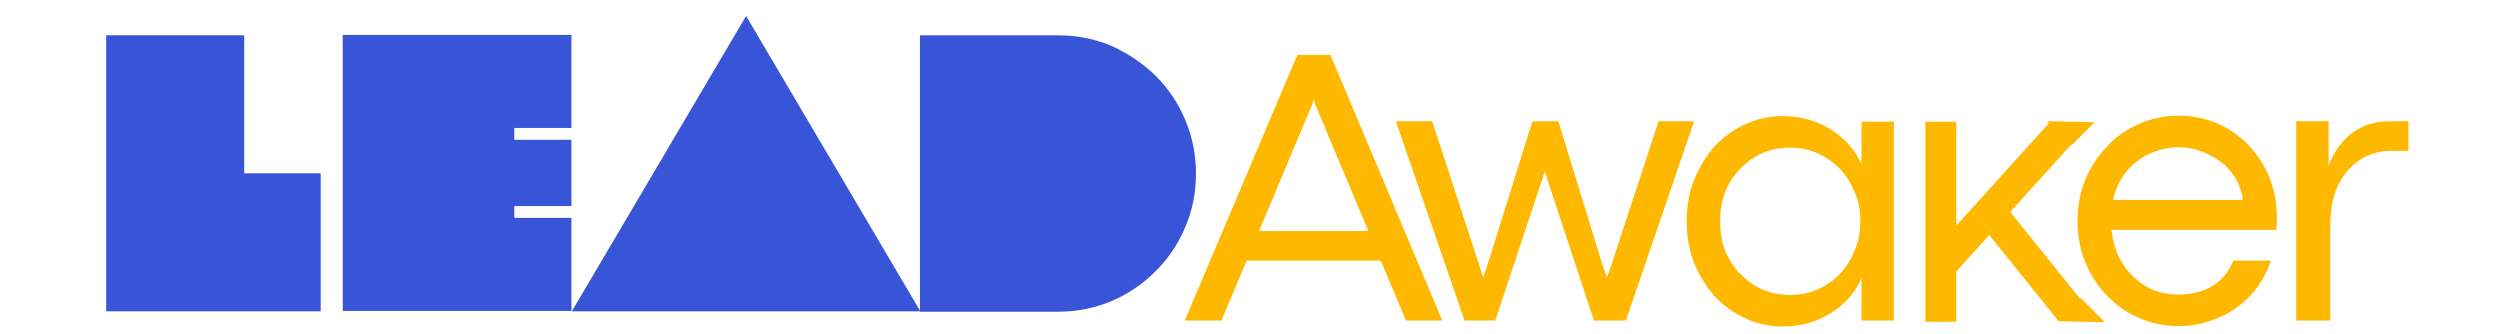
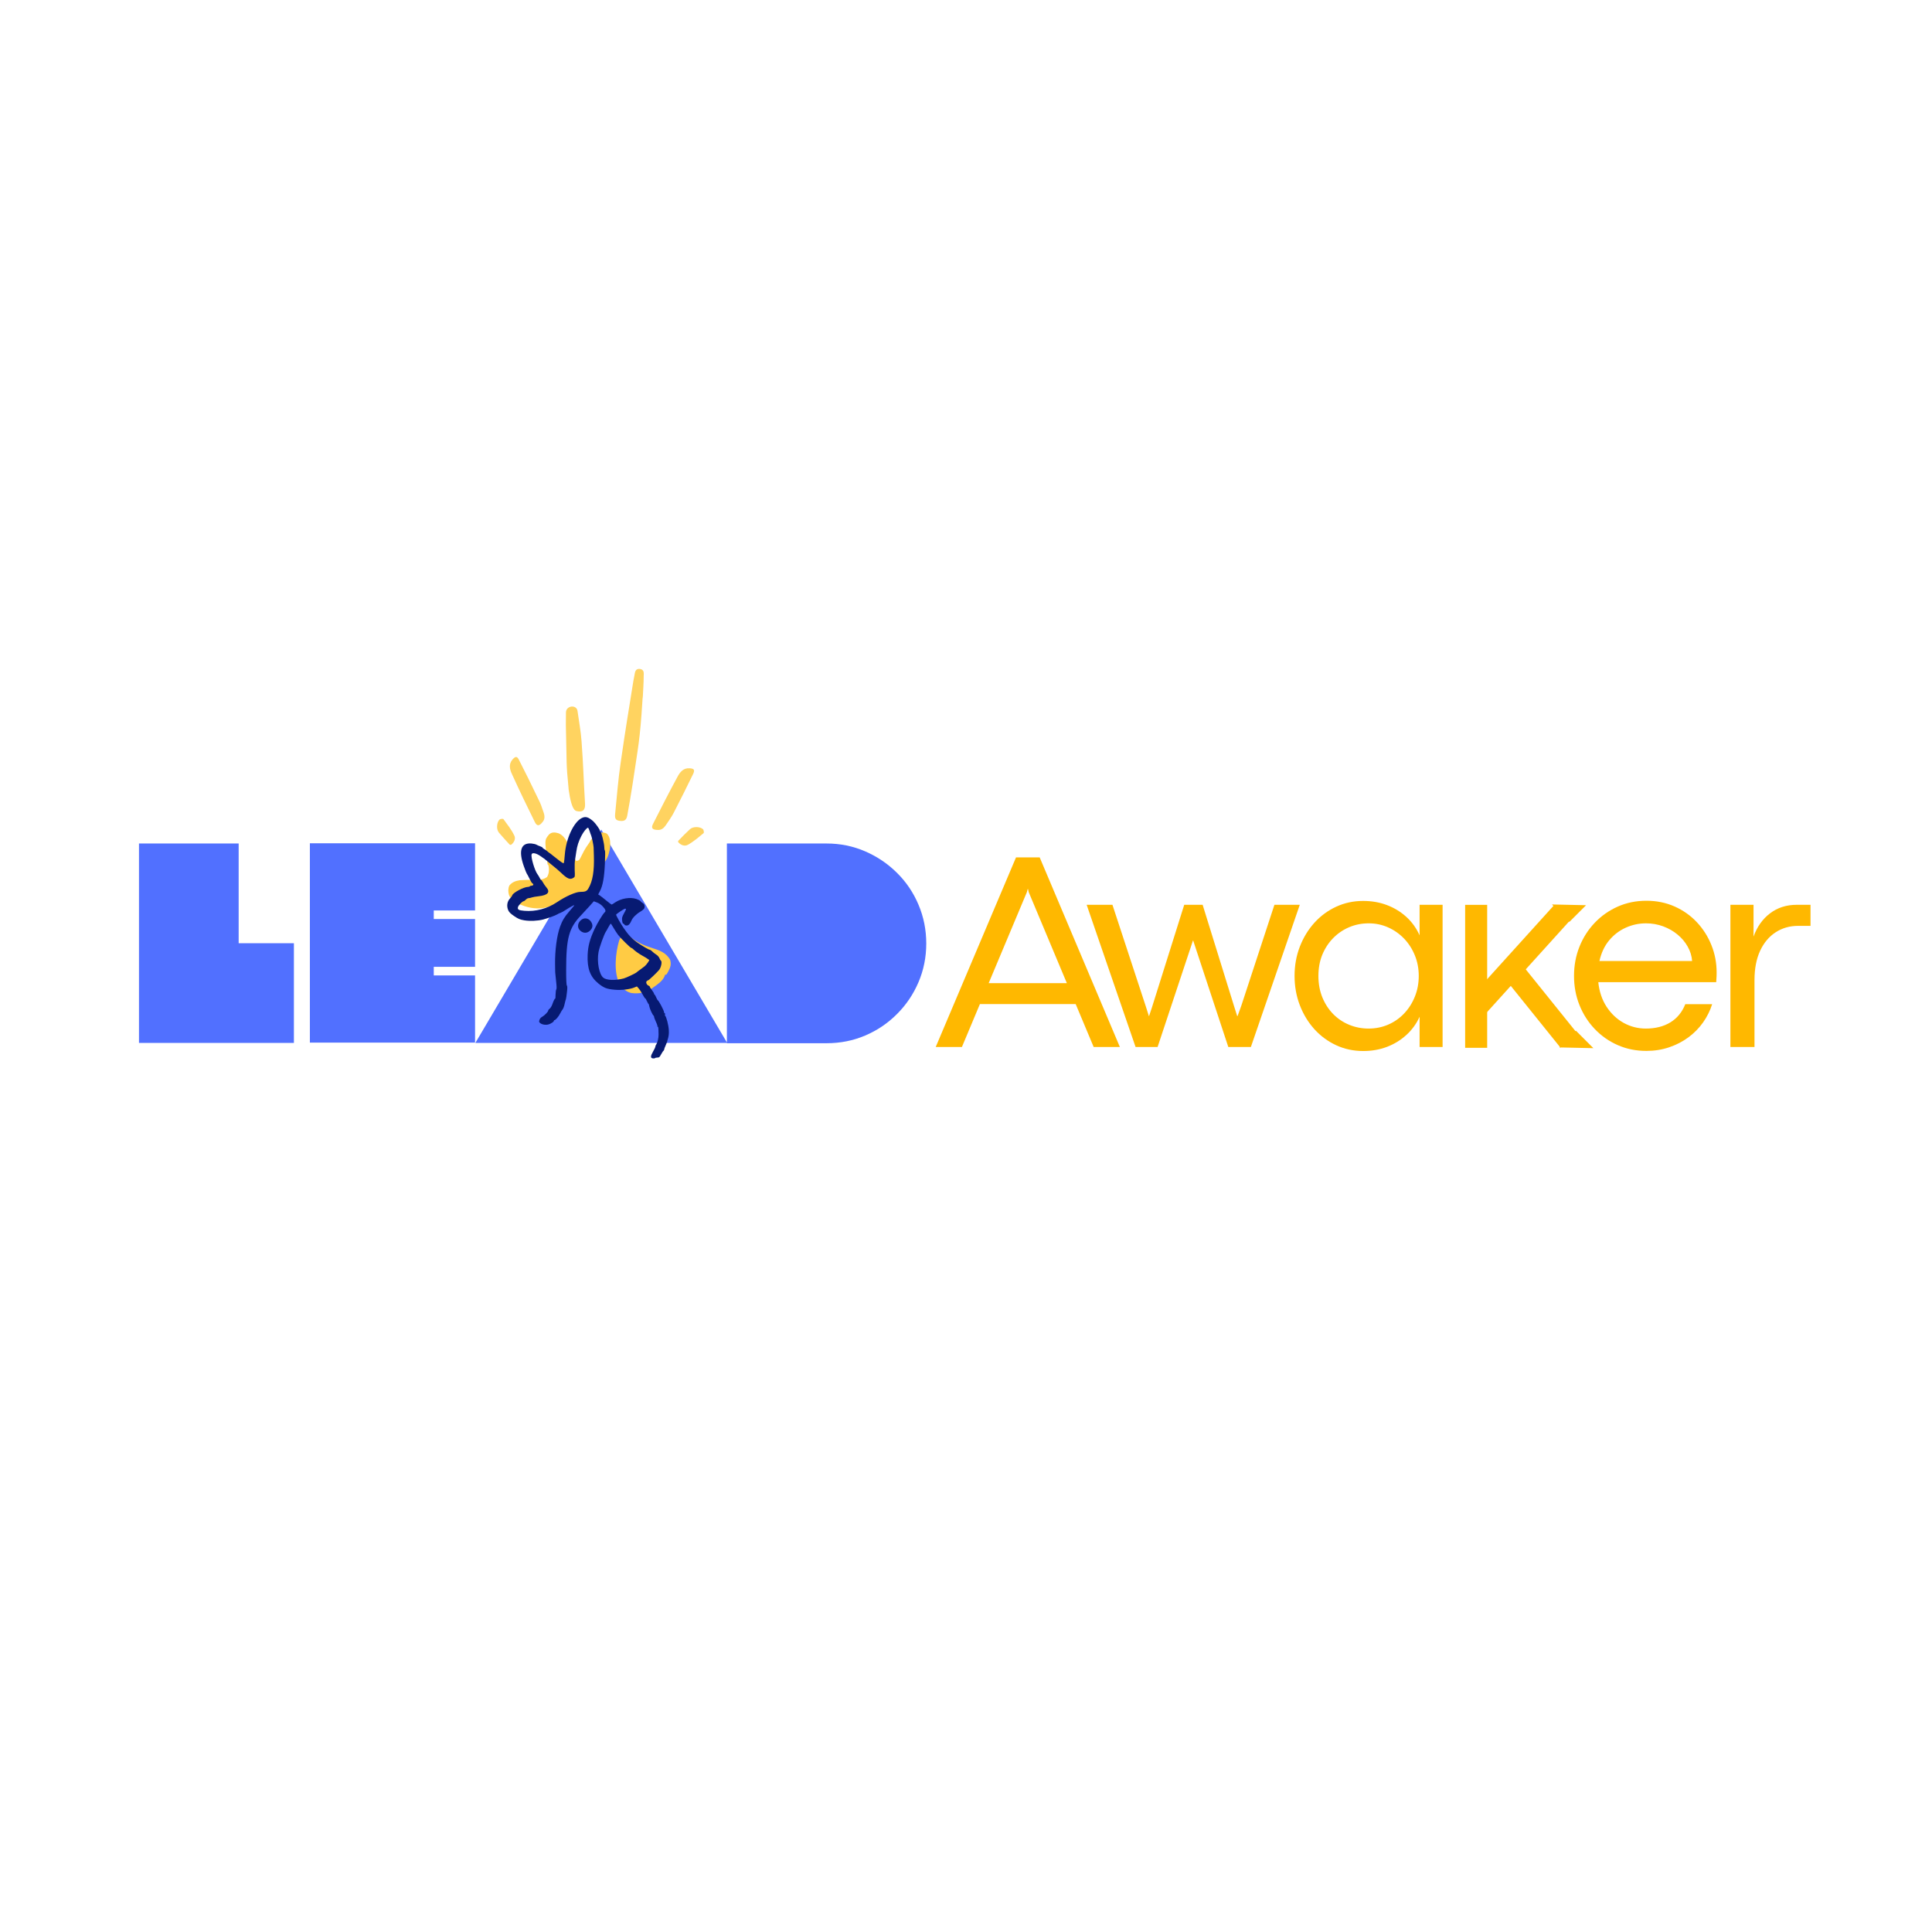
- <svg xmlns="http://www.w3.org/2000/svg" xmlns:xlink="http://www.w3.org/1999/xlink" version="1.1" width="262.5" height="35" viewBox="0 175 375 25">
-   <defs>
-     <clipPath id="clip_64">
-       <path transform="matrix(.24,0,0,.24,0,0)" d="M0 0H1562.5V1562.5H0Z" clip-rule="evenodd" />
+ <svg xmlns="http://www.w3.org/2000/svg" version="1.1" id="svg1" width="500" height="500" viewBox="0 0 500 500">
+   <defs id="defs1">
+     <clipPath clipPathUnits="userSpaceOnUse" id="clipPath4">
+       <path d="M 0,0 H 651 V 234 H 0 Z" transform="matrix(0.5627026,0,0,0.5627026,-0.2661995,-98.16499)" id="path4" />
    </clipPath>
-     <clipPath id="clip_65">
-       <path transform="matrix(.24,0,0,.24,0,0)" d="M0 0H1562.5V1562.5H0Z" clip-rule="evenodd" />
+     <clipPath clipPathUnits="userSpaceOnUse" id="clipPath6">
+       <path d="M 0,0 H 1562.5 V 1562.5 H 0 Z" transform="scale(0.32)" clip-rule="evenodd" id="path6" />
    </clipPath>
-     <clipPath id="clip_66">
-       <path transform="matrix(.24,0,0,.24,0,0)" d="M0 0H1562.5V1562.5H0Z" clip-rule="evenodd" />
+     <clipPath clipPathUnits="userSpaceOnUse" id="clipPath7">
+       <path d="m 404.712,537.711 168.695,4.306 -3.748,146.827 -168.695,-4.306 z" transform="matrix(0.7502133,-0.01914776,0.01914776,0.7502133,-314.4162,-395.9653)" id="path7" />
    </clipPath>
-     <clipPath id="clip_67">
-       <path transform="matrix(.24,0,0,.24,13.92,164.4)" d="M0 0H697V250H0Z" clip-rule="evenodd" />
+     <clipPath clipPathUnits="userSpaceOnUse" id="clipPath8">
+       <path d="m 404.712,537.711 168.695,4.306 -3.748,146.827 -168.695,-4.306 z" transform="matrix(0.7502133,-0.01914776,0.01914776,0.7502133,-314.4162,-395.9653)" id="path8" />
    </clipPath>
-     <path id="font_68_12" d="M.38 .35H.574V0H.03V.7H.38V.35Z" />
-     <path id="font_68_6" d="M.029 .701H.609V.465H.464V.435H.609V.267H.464V.237H.609V.001H.029V.701Z" />
-     <path id="font_68_2" d="M-.028 0 .414 .749 .856 0H-.028Z" />
-     <path id="font_68_5" d="M.38-.001H.03V.7H.38C.428 .7 .473 .691 .516 .673 .558 .654 .595 .629 .628 .597 .66 .565 .685 .528 .703 .485 .721 .442 .73 .397 .73 .349 .73 .301 .721 .256 .703 .214 .685 .171 .66 .134 .628 .102 .595 .069 .558 .044 .516 .026 .473 .008 .428-.001 .38-.001Z" />
-     <clipPath id="clip_69">
-       <path transform="matrix(.24,0,0,.24,177.12,169.44)" d="M0 0H772V215H0Z" clip-rule="evenodd" />
+     <clipPath clipPathUnits="userSpaceOnUse" id="clipPath9">
+       <path d="m 404.712,537.711 168.695,4.306 -3.748,146.827 -168.695,-4.306 z" transform="matrix(0.7502133,-0.01914776,0.01914776,0.7502133,-314.4162,-395.9653)" id="path9" />
    </clipPath>
-     <clipPath id="clip_70">
-       <path transform="matrix(.24,0,0,.24,208.8,169.44)" d="M0 0H595V215H0Z" clip-rule="evenodd" />
+     <clipPath clipPathUnits="userSpaceOnUse" id="clipPath10">
+       <path d="m 404.712,537.711 168.695,4.306 -3.748,146.827 -168.695,-4.306 z" transform="matrix(0.7502133,-0.01914776,0.01914776,0.7502133,-314.4162,-395.9653)" id="path10" />
    </clipPath>
-     <path id="font_71_57" d="M.255 0H.178L.006 .499H.097L.215 .138 .224 .109H.225L.235 .138 .348 .499H.413L.522 .144 .534 .109H.535L.548 .146 .664 .499H.753L.582 0H.502L.379 .373H.379L.255 0Z" />
-     <path id="font_71_33" d="M.279-.015C.245-.015 .213-.008 .184 .006 .155 .019 .129 .038 .107 .062 .086 .086 .069 .114 .056 .146 .044 .178 .038 .212 .038 .249 .038 .285 .044 .319 .056 .351 .069 .383 .086 .411 .107 .435 .129 .459 .155 .478 .184 .491 .213 .505 .244 .512 .278 .512 .308 .512 .336 .507 .362 .497 .388 .487 .41 .473 .43 .455 .45 .437 .465 .416 .476 .391V.498H.557V-0H.476V.106C.465 .081 .45 .06 .43 .042 .41 .024 .388 .01 .362 0 .336-.01 .308-.015 .279-.015M.297 .064C.322 .064 .345 .069 .366 .078 .387 .087 .406 .1 .422 .117 .438 .134 .45 .153 .459 .176 .469 .198 .473 .223 .473 .249 .473 .275 .469 .299 .459 .321 .45 .343 .438 .363 .422 .38 .406 .396 .387 .409 .366 .419 .345 .428 .322 .433 .298 .433 .273 .433 .251 .429 .229 .42 .208 .411 .19 .398 .173 .381 .157 .365 .144 .345 .135 .323 .126 .3 .122 .276 .122 .249 .122 .221 .126 .196 .135 .173 .145 .151 .157 .131 .174 .115 .19 .099 .208 .086 .23 .077 .251 .068 .274 .064 .297 .064Z" />
-     <path id="font_71_1" d="M0 0Z" />
-     <clipPath id="clip_72">
-       <path transform="matrix(.24,0,0,.24,309.12,169.44)" d="M0 0H222V215H0Z" clip-rule="evenodd" />
+     <clipPath clipPathUnits="userSpaceOnUse" id="clipPath11">
+       <path d="m 404.712,537.711 168.695,4.306 -3.748,146.827 -168.695,-4.306 z" transform="matrix(0.7502133,-0.01914776,0.01914776,0.7502133,-314.4162,-395.9653)" id="path11" />
    </clipPath>
-     <path id="font_71_37" d="M.537 .262C.537 .257 .537 .253 .537 .248 .537 .243 .537 .237 .536 .227H.123C.127 .194 .136 .165 .152 .141 .168 .116 .188 .098 .212 .084 .236 .071 .262 .065 .29 .065 .323 .065 .352 .072 .375 .086 .399 .101 .417 .122 .428 .15H.522C.515 .127 .504 .106 .49 .086 .476 .066 .459 .049 .439 .034 .419 .019 .396 .008 .371-.001 .346-.009 .32-.014 .292-.014 .255-.014 .222-.007 .191 .007 .16 .02 .134 .039 .111 .063 .088 .087 .07 .115 .057 .147 .044 .179 .038 .213 .038 .249 .038 .286 .044 .32 .057 .352 .07 .383 .088 .411 .111 .435 .133 .46 .16 .478 .191 .492 .222 .506 .255 .513 .291 .513 .327 .513 .36 .506 .39 .493 .42 .479 .446 .461 .468 .437 .49 .414 .507 .387 .519 .357 .531 .327 .537 .295 .537 .262M.127 .302H.452C.45 .319 .445 .336 .436 .352 .427 .368 .416 .382 .401 .394 .386 .406 .369 .416 .35 .423 .331 .43 .311 .434 .29 .434 .265 .434 .242 .428 .219 .418 .197 .408 .177 .393 .161 .374 .145 .354 .133 .33 .127 .302Z" />
-     <path id="font_71_52" d="M.165 0H.08V.499H.161V.387C.174 .422 .193 .449 .219 .469 .245 .489 .276 .499 .312 .499H.361V.425H.317C.288 .425 .262 .417 .239 .402 .216 .387 .198 .366 .184 .337 .171 .309 .165 .275 .165 .235V0Z" />
-     <clipPath id="clip_73">
-       <path transform="matrix(.24,0,0,.24,177.12,169.44)" d="M541.307 46.81 555.911 32.205 571.2 47.494 556.596 62.099 541.307 46.81Z" />
+     <clipPath clipPathUnits="userSpaceOnUse" id="clipPath12">
+       <path d="m 404.712,537.711 168.695,4.306 -3.748,146.827 -168.695,-4.306 z" transform="matrix(0.7502133,-0.01914776,0.01914776,0.7502133,-314.4162,-395.9653)" id="path12" />
    </clipPath>
-     <clipPath id="clip_74">
-       <path transform="matrix(.24,0,0,.24,177.12,169.44)" d="M571.164 47.459 556.56 62.063 541.307 46.81 571.164 47.459Z" />
+     <clipPath clipPathUnits="userSpaceOnUse" id="clipPath13">
+       <path d="m 404.712,537.711 168.695,4.306 -3.748,146.827 -168.695,-4.306 z" transform="scale(0.32)" id="path13" />
    </clipPath>
-     <clipPath id="clip_75">
-       <path transform="matrix(.24,0,0,.24,306.96,180.48)" d="M0 0H31V17H0Z" />
+     <clipPath clipPathUnits="userSpaceOnUse" id="clipPath14">
+       <path d="M 0,0 H 1562.5 V 1562.5 H 0 Z" transform="scale(0.32)" id="path14" />
    </clipPath>
-     <clipPath id="clip_76">
-       <path transform="matrix(.24,0,0,.24,177.12,169.44)" d="M577.521 172.443 562.917 187.047 547.628 171.758 562.232 157.154 577.521 172.443Z" />
+     <clipPath clipPathUnits="userSpaceOnUse" id="clipPath22">
+       <path d="M 0,0 H 1562.5 V 1562.5 H 0 Z" transform="scale(0.32)" id="path22" />
    </clipPath>
-     <clipPath id="clip_77">
-       <path transform="matrix(.24,0,0,.24,177.12,169.44)" d="M547.663 171.794 562.268 157.189 577.521 172.443 547.663 171.794Z" />
+     <clipPath clipPathUnits="userSpaceOnUse" id="clipPath23">
+       <path d="M 0,0 H 550 V 199 H 0 Z" transform="matrix(0.4809379,0,0,0.4809379,-0.1766571,-76.34703)" id="path23" />
    </clipPath>
-     <clipPath id="clip_78">
-       <path transform="matrix(.24,0,0,.24,308.4,207.12)" d="M0 0H31V16H0Z" />
+     <clipPath clipPathUnits="userSpaceOnUse" id="clipPath24">
+       <path d="M 0,0 H 713 V 199 H 0 Z" transform="matrix(0.32,0,0,0.32,241.6,220.16)" id="path24" />
    </clipPath>
-     <clipPath id="clip_79">
-       <path transform="matrix(.24,0,0,.24,177.12,169.44)" d="M0 0H166V215H0Z" />
+     <clipPath clipPathUnits="userSpaceOnUse" id="clipPath25">
+       <path d="M 0,0 H 204 V 199 H 0 Z" transform="matrix(0.4809379,0,0,0.4809379,-0.04520343,-76.34703)" id="path25" />
    </clipPath>
-     <path id="font_71_2" d="M.651 0H.56L.497 .15H.161L.098 0H.006L.288 .665H.371L.651 0M.326 .543 .192 .224H.466L.332 .543 .33 .554H.329L.326 .543Z" />
+     <clipPath clipPathUnits="userSpaceOnUse" id="clipPath26">
+       <path d="M 0,0 H 713 V 199 H 0 Z" transform="matrix(0.32,0,0,0.32,241.6,220.16)" id="path26" />
+     </clipPath>
+     <clipPath clipPathUnits="userSpaceOnUse" id="clipPath27">
+       <path d="M 0,0 H 713 V 199 H 0 Z" transform="matrix(0,-0.5049432,0.5049432,0,-22.11727,226.0885)" id="path27" />
+     </clipPath>
+     <clipPath clipPathUnits="userSpaceOnUse" id="clipPath28">
+       <path d="M 0,0 H 713 V 199 H 0 Z" transform="matrix(-0.3387655,-0.3744404,0.3744404,-0.3387655,153.4699,211.8438)" id="path28" />
+     </clipPath>
+     <clipPath clipPathUnits="userSpaceOnUse" id="clipPath29">
+       <path d="M 0,0 H 713 V 199 H 0 Z" transform="matrix(-0.3165512,0.3933993,-0.3933993,-0.3165512,223.1424,-149.0427)" id="path29" />
+     </clipPath>
+     <clipPath clipPathUnits="userSpaceOnUse" id="clipPath30">
+       <path d="M 0,0 H 28 V 15 H 0 Z" transform="matrix(9.474558,9.474558,-9.474558,9.474558,3.186798,-5.967387)" id="path30" />
+     </clipPath>
+     <clipPath clipPathUnits="userSpaceOnUse" id="clipPath31">
+       <path d="M 527.767,44.084 514.257,57.593 500.147,43.483 Z" transform="matrix(0.32,0,0,0.32,241.6,220.16)" id="path31" />
+     </clipPath>
+     <clipPath clipPathUnits="userSpaceOnUse" id="clipPath32">
+       <path d="M 0,0 H 28 V 15 H 0 Z" transform="matrix(-9.474558,-9.474558,9.474558,-9.474558,122.6691,401.2212)" id="path32" />
+     </clipPath>
+     <clipPath clipPathUnits="userSpaceOnUse" id="clipPath33">
+       <path d="m 506.027,159.1 13.51,-13.51 14.11,14.11 z" transform="matrix(0.32,0,0,0.32,241.6,220.16)" id="path33" />
+     </clipPath>
+     <clipPath clipPathUnits="userSpaceOnUse" id="clipPath34">
+       <path d="M 0,0 H 153 V 199 H 0 Z" transform="matrix(0.4809379,0,0,0.4809379,-0.1461,-76.34703)" id="path34" />
+     </clipPath>
+     <clipPath clipPathUnits="userSpaceOnUse" id="clipPath35">
+       <path d="M 0,0 H 713 V 199 H 0 Z" transform="matrix(0.32,0,0,0.32,241.6,220.16)" id="path35" />
+     </clipPath>
+     <clipPath clipPathUnits="userSpaceOnUse" id="clipPath46">
+       <path d="M 0,0 H 1562.5 V 1562.5 H 0 Z" transform="scale(0.32)" clip-rule="evenodd" id="path46" />
+     </clipPath>
+     <clipPath clipPathUnits="userSpaceOnUse" id="clipPath47">
+       <path d="m 391.334,647.296 171.759,-6.307 6.88,187.374 -171.759,6.307 z" transform="matrix(1.995016,0.07325854,-0.07325854,1.995016,-852.2252,-1377.722)" id="path47" />
+     </clipPath>
+     <clipPath clipPathUnits="userSpaceOnUse" id="clipPath48">
+       <path d="m 391.334,647.296 171.759,-6.307 6.88,187.374 -171.759,6.307 z" transform="scale(0.32)" id="path48" />
+     </clipPath>
+     <clipPath clipPathUnits="userSpaceOnUse" id="clipPath49">
+       <path d="M 0,0 H 1562.5 V 1562.5 H 0 Z" transform="scale(0.32)" id="path49" />
+     </clipPath>
+     <clipPath clipPathUnits="userSpaceOnUse" id="clipPath52">
+       <path d="M 0,0 H 1562.5 V 1562.5 H 0 Z" transform="scale(0.32)" id="path52" />
+     </clipPath>
+     <clipPath clipPathUnits="userSpaceOnUse" id="clipPath54">
+       <path d="M 0,0 H 1562.5 V 1562.5 H 0 Z" transform="matrix(1.995016,0.07325854,-0.07325854,1.995016,-953.0924,-1544.222)" id="path54" />
+     </clipPath>
+     <clipPath clipPathUnits="userSpaceOnUse" id="clipPath56">
+       <path d="m 370.341,641.046 h 218.75 v 240.625 H 370.341 Z" transform="matrix(19.85469,0,0,-19.85469,-7353.008,17471.502)" clip-rule="evenodd" id="path56" />
+     </clipPath>
+     <clipPath clipPathUnits="userSpaceOnUse" id="clipPath58">
+       <path d="m 370.341,641.046 h 218.75 v 240.625 H 370.341 Z" transform="matrix(19.85469,0,0,-19.85469,-7353.008,17471.502)" clip-rule="evenodd" id="path58" />
+     </clipPath>
  </defs>
-   <g>
-     <g clip-path="url(#clip_64)">
-       <path transform="matrix(.75,0,0,.75,0,0)" d="M0 0H500V500H0Z" fill="none" />
+   <g id="g1">
+     <g id="g5" clip-path="url(#clipPath6)">
+       <path d="m 49.262,-45.36 h 25.14 V 0.002 H 3.899 V -90.75 h 45.362 z m 32.408,-45.5 h 75.174 v 30.58 H 138.049 v 3.902 h 18.793 v 21.761 H 138.049 v 3.902 h 18.793 V -0.135 H 81.669 Z M 156.98,0.002 214.267,-97.097 271.581,0.002 Z M 316.813,0.14 H 271.451 V -90.75 h 45.362 c 6.223,0 12.076,1.195 17.557,3.572 5.495,2.384 10.331,5.653 14.507,9.809 4.19,4.142 7.453,8.978 9.781,14.507 2.342,5.536 3.517,11.402 3.517,17.612 0,6.23 -1.175,12.089 -3.517,17.584 -2.329,5.481 -5.591,10.317 -9.781,14.507 -4.176,4.197 -9.012,7.467 -14.507,9.809 -5.481,2.329 -11.334,3.489 -17.557,3.489 z m 0,0" style="fill:#5170ff;fill-opacity:1;fill-rule:nonzero;stroke:none" aria-label="LEAD" transform="matrix(0.568684,0,0,0.568684,33.75138,269.9049)" clip-path="url(#clipPath4)" id="path5" />
    </g>
-     <g clip-path="url(#clip_65)">
-       <path transform="matrix(.75,0,0,.75,0,0)" d="M0 0H500V500H0Z" fill="none" />
-     </g>
-     <g clip-path="url(#clip_66)">
-       <g>
-         <g clip-path="url(#clip_67)">
-           <use data-text="L" xlink:href="#font_68_12" transform="matrix(59.14764,0,0,-59.14764,14.15214,209.1983)" fill="#3855d8" />
-           <use data-text="E" xlink:href="#font_68_6" transform="matrix(59.14764,0,0,-59.14764,49.69578,209.1983)" fill="#3855d8" />
-           <use data-text="A" xlink:href="#font_68_2" transform="matrix(59.14764,0,0,-59.14764,87.42763,209.1983)" fill="#3855d8" />
-           <use data-text="D" xlink:href="#font_68_5" transform="matrix(59.14764,0,0,-59.14764,136.2188,209.1983)" fill="#3855d8" />
-         </g>
-       </g>
-       <g>
-         <g clip-path="url(#clip_69)">
-           <g>
-             <g clip-path="url(#clip_70)">
-               <use data-text="w" xlink:href="#font_71_57" transform="matrix(59.89045,0,0,-59.89045,209.0206,210.5788)" fill="#ffb800" />
-               <use data-text="a" xlink:href="#font_71_33" transform="matrix(59.89045,0,0,-59.89045,250.719,210.5788)" fill="#ffb800" />
-               <use data-text=" " xlink:href="#font_71_1" transform="matrix(59.89045,0,0,-59.89045,285.1429,210.5788)" fill="#ffb800" />
-               <use data-text=" " xlink:href="#font_71_1" transform="matrix(59.89045,0,0,-59.89045,296.1662,210.5788)" fill="#ffb800" />
-               <use data-text=" " xlink:href="#font_71_1" transform="matrix(59.89045,0,0,-59.89045,307.1895,210.5788)" fill="#ffb800" />
-               <use data-text=" " xlink:href="#font_71_1" transform="matrix(59.89045,0,0,-59.89045,318.2128,210.5788)" fill="#ffb800" />
-               <use data-text=" " xlink:href="#font_71_1" transform="matrix(59.89045,0,0,-59.89045,329.236,210.5788)" fill="#ffb800" />
-               <use data-text=" " xlink:href="#font_71_1" transform="matrix(59.89045,0,0,-59.89045,340.2593,210.5788)" fill="#ffb800" />
-             </g>
-           </g>
-           <g>
-             <g clip-path="url(#clip_72)">
-               <use data-text="e" xlink:href="#font_71_37" transform="matrix(59.89045,0,0,-59.89045,309.3549,210.5788)" fill="#ffb800" />
-               <use data-text="r" xlink:href="#font_71_52" transform="matrix(59.89045,0,0,-59.89045,339.6488,210.5788)" fill="#ffb800" />
-             </g>
-           </g>
-           <path transform="matrix(.000000000896768,.5138102,-.5138102,.000000000896768,293.4395,180.757)" stroke-width="9" stroke-linecap="butt" stroke-miterlimit="4" stroke-linejoin="miter" fill="none" stroke="#ffb800" d="M0 4.5H58.385" />
-           <path transform="matrix(-.3447144,.3810157,-.3810157,-.3447144,310.8921,183.944)" stroke-width="9" stroke-linecap="butt" stroke-miterlimit="4" stroke-linejoin="miter" fill="none" stroke="#ffb800" d="M-0 4.5H53.618" />
-           <path transform="matrix(-.32211,-.4003076,.4003076,-.32211,308.8123,210.7103)" stroke-width="9" stroke-linecap="butt" stroke-miterlimit="4" stroke-linejoin="miter" fill="none" stroke="#ffb800" d="M0 4.5H38.049" />
-           <g clip-path="url(#clip_73)">
-             <g clip-path="url(#clip_74)">
-               <g>
-                 <g clip-path="url(#clip_75)">
-                   <path transform="matrix(.01369167,-.01369167,.01369167,.01369167,307.0336,180.6743)" d="M0 0H256V267H0Z" fill="#ffb800" />
-                 </g>
-               </g>
-             </g>
-           </g>
-           <g clip-path="url(#clip_76)">
-             <g clip-path="url(#clip_77)">
-               <g>
-                 <g clip-path="url(#clip_78)">
-                   <path transform="matrix(-.01369167,.01369167,-.01369167,-.01369167,315.7251,210.8262)" d="M0 0H256V267H0Z" fill="#ffb800" />
-                 </g>
-               </g>
-             </g>
-           </g>
-           <g>
-             <g clip-path="url(#clip_79)">
-               <use data-text="A" xlink:href="#font_71_2" transform="matrix(59.89045,0,0,-59.89045,177.3518,210.5788)" fill="#ffb800" />
-             </g>
-           </g>
+     <g id="g22" clip-path="url(#clipPath22)">
+       <g clip-path="url(#clipPath14)" id="g21">
+         <g clip-path="url(#clipPath13)" id="g20">
+           <path d="M 86.2,19.7 C 85.3,43.6 84.4,46.6 81.5,70.3 c -0.8,6.3 -1.7,12.5 -2.7,18.8 -0.4,2.7 -1.6,3.6 -4.2,3.4 -2.5,-0.2 -3.4,-1 -3.2,-4 0.8,-10.5 1.3,-21.1 2.6,-31.6 2.8,-23.4 3.3,-26.1 6.4,-49.4 0.2,-1.2 0.4,-2.5 0.6,-3.7 C 81.3,1.9 81.4,-0.2 84.2,7.6293945e-6 86.9,0.3 86.6,2.5 86.6,4.2 c 0.1,4.2 -0.1,8.3 -0.2,12.5 -0.1,1 -0.2,2 -0.2,3 z" style="fill:#ffd360;fill-opacity:1;fill-rule:nonzero;stroke:none" transform="matrix(0.4262677,0.01087967,-0.01087967,0.4262677,129.7175,172.208)" clip-path="url(#clipPath7)" id="path15" />
+           <path d="m 97.5,97.4 c -3.3,0 -4.2,-1 -2.9,-3.7 C 99.2,84 103.8,74.4 108.7,64.8 c 1.4,-2.8 3.4,-5.5 7.2,-5.3 2.6,0.1 3.3,0.8 2.3,3.2 -3.6,8 -7.4,16 -11.2,23.9 -1.3,2.7 -3,5.2 -4.6,7.7 -1.2,1.9 -2.7,3.2 -4.9,3.1 z" style="fill:#ffd360;fill-opacity:1;fill-rule:nonzero;stroke:none" transform="matrix(0.4262677,0.01087967,-0.01087967,0.4262677,129.7175,172.208)" clip-path="url(#clipPath8)" id="path16" />
+           <path d="M 27.5,94.4 C 25.5,97 24.2,97.1 22.8,94.5 17.8,85 12.9,75.5 8.2,65.8 c -1.4,-2.8 -2.3,-6 0.1,-8.9 1.7,-2 2.7,-2.2 3.9,0.1 C 16.4,64.7 20.5,72.5 24.5,80.4 26,83 27,85.8 28,88.6 c 0.8,2.1 0.9,4.1 -0.5,5.8 z" style="fill:#ffd360;fill-opacity:1;fill-rule:nonzero;stroke:none" transform="matrix(0.4262677,0.01087967,-0.01087967,0.4262677,129.7175,172.208)" clip-path="url(#clipPath9)" id="path17" />
+           <path d="m 110.3,104.7 c -0.3,-0.3 -0.4,-0.9 0,-1.2 2.3,-2.5 4.4,-4.8 6.7,-7 1.8,-1.8 5.9,-1.9 7.9,-0.3 0.5,0.4 0.8,2.1 0.5,2.4 -3,2.6 -5.9,5.3 -9.3,7.3 -1.8,1.1 -4,0.6 -5.8,-1.2 z" style="fill:#ffd360;fill-opacity:1;fill-rule:nonzero;stroke:none" transform="matrix(0.4262677,0.01087967,-0.01087967,0.4262677,129.7175,172.208)" clip-path="url(#clipPath10)" id="path18" />
+           <path d="m 9,108.5 c -0.3,0.3 -0.9,0.3 -1.2,0 -2.3,-2.4 -4.6,-4.7 -6.6,-7 -1.7,-1.9 -1.6,-6 0.1,-7.9 0.5,-0.5 2.1,-0.7 2.4,-0.4 C 6.1,96.3 8.7,99.4 10.5,102.9 11.5,104.6 10.9,106.8 9,108.5 Z" style="fill:#ffd360;fill-opacity:1;fill-rule:nonzero;stroke:none" transform="matrix(0.4262677,0.01087967,-0.01087967,0.4262677,129.7175,172.208)" clip-path="url(#clipPath11)" id="path19" />
+           <path d="M 53,82.7 C 51.6,66.5 51.5,60.9 49.9,44.7 49.3,38.6 48,32.6 47,26.5 c -0.7,-4.1 -7,-3.2 -7,1 0,5.1 0.2,10.3 0.5,15.4 0.7,13.3 0.4,16.1 2.1,29.3 0.1,0.5 0.1,1.1 0.2,1.9 1,6 2.4,11.8 4.6,12.9 0.2,0.1 0.3,0.1 0.5,0.2 3.7,0.8 5.4,-0.6 5.1,-4.5 z" style="fill:#ffd360;fill-opacity:1;fill-rule:nonzero;stroke:none" transform="matrix(0.4262677,0.01087967,-0.01087967,0.4262677,129.7175,172.208)" clip-path="url(#clipPath12)" id="path20" />
        </g>
      </g>
    </g>
-     <path transform="matrix(1,0,0,-1,0,383.04)" d="M288.818 172.287H293.442V202.286H288.818Z" fill-opacity="0" />
-     <path transform="matrix(1,0,0,-1,0,383.04)" d="M288.984 178.668H310.896V202.2H288.984Z" fill-opacity="0" />
-     <path transform="matrix(1,0,0,-1,0,383.04)" d="M296.557 172.329H312.416V190.46H296.557Z" fill-opacity="0" />
+     <g id="g46" clip-path="url(#clipPath46)">
+       <g clip-path="url(#clipPath24)" id="g36">
+         <path d="M 28.298,-0.003 H 19.726 L 0.705,-55.306 H 10.732 l 13.127,39.969 1.033,3.288 h 0.094 l 1.08,-3.241 12.587,-40.016 h 7.162 l 12.188,39.311 1.245,3.945 h 0.164 l 1.479,-4.11 12.845,-39.147 h 9.863 L 64.579,-0.003 H 55.797 L 42.129,-41.427 h -0.07 z m 80.019,1.573 c -3.804,0 -7.327,-0.751 -10.567,-2.254 C 94.521,-2.187 91.697,-4.265 89.272,-6.93 86.859,-9.607 84.975,-12.713 83.613,-16.253 c -1.362,-3.552 -2.043,-7.35 -2.043,-11.389 0,-4.051 0.681,-7.843 2.043,-11.366 1.362,-3.522 3.247,-6.622 5.659,-9.299 2.425,-2.677 5.249,-4.755 8.477,-6.247 3.241,-1.503 6.74,-2.254 10.497,-2.254 3.335,0 6.423,0.54 9.276,1.62 2.847,1.08 5.366,2.624 7.562,4.626 2.19,2.008 3.898,4.386 5.119,7.139 v -11.883 h 8.947 v 55.303 h -8.947 V -11.768 c -1.221,2.712 -2.93,5.067 -5.119,7.068 -2.196,2.008 -4.714,3.558 -7.562,4.65 -2.853,1.08 -5.918,1.62 -9.205,1.62 z m 2.043,-8.736 c 2.706,0 5.243,-0.505 7.609,-1.526 2.378,-1.033 4.45,-2.477 6.223,-4.344 1.767,-1.861 3.153,-4.039 4.157,-6.528 1.016,-2.501 1.526,-5.196 1.526,-8.078 0,-2.865 -0.511,-5.53 -1.526,-8.008 -1.004,-2.472 -2.395,-4.638 -4.18,-6.505 -1.785,-1.861 -3.863,-3.317 -6.223,-4.368 -2.348,-1.045 -4.855,-1.573 -7.515,-1.573 -2.724,0 -5.26,0.505 -7.609,1.503 -2.348,0.986 -4.432,2.407 -6.247,4.25 -1.802,1.849 -3.211,4.01 -4.227,6.481 -1.004,2.477 -1.503,5.213 -1.503,8.219 0,3.07 0.517,5.865 1.55,8.384 1.033,2.507 2.442,4.667 4.227,6.481 1.785,1.802 3.857,3.188 6.223,4.157 2.378,0.975 4.885,1.456 7.515,1.456 z m 0,0" style="fill:#ffb800;fill-opacity:1;fill-rule:nonzero;stroke:none" aria-label="wa" transform="matrix(0.6653666,0,0,0.6653666,280.7575,270.9588)" clip-path="url(#clipPath23)" id="path36" />
+       </g>
+       <g clip-path="url(#clipPath26)" id="g37">
+         <path d="m 59.744,-29.004 c 0,0.47 -0.012,0.975 -0.023,1.503 -0.018,0.517 -0.065,1.286 -0.141,2.301 h -45.863 c 0.387,3.681 1.468,6.875 3.241,9.581 1.785,2.712 4.004,4.802 6.669,6.27 2.677,1.456 5.53,2.184 8.571,2.184 3.722,0 6.904,-0.798 9.534,-2.395 2.642,-1.609 4.585,-3.975 5.824,-7.092 h 10.45 c -0.798,2.536 -1.984,4.908 -3.546,7.115 -1.568,2.207 -3.464,4.133 -5.683,5.777 -2.225,1.644 -4.72,2.935 -7.491,3.875 -2.771,0.939 -5.724,1.409 -8.853,1.409 -4.027,0 -7.744,-0.751 -11.155,-2.254 C 17.862,-2.234 14.879,-4.324 12.331,-7.001 9.777,-9.678 7.799,-12.778 6.39,-16.3 4.981,-19.822 4.276,-23.603 4.276,-27.642 c 0,-4.051 0.704,-7.843 2.113,-11.366 1.409,-3.522 3.387,-6.622 5.941,-9.299 2.548,-2.677 5.53,-4.773 8.947,-6.294 3.411,-1.515 7.127,-2.278 11.155,-2.278 3.957,0 7.614,0.746 10.967,2.231 3.346,1.491 6.235,3.534 8.665,6.129 2.442,2.601 4.327,5.577 5.659,8.924 1.344,3.335 2.02,6.869 2.02,10.591 z m -45.581,-4.438 h 36.047 c -0.141,-1.955 -0.716,-3.816 -1.714,-5.589 -0.986,-1.767 -2.295,-3.323 -3.922,-4.673 -1.632,-1.362 -3.499,-2.431 -5.613,-3.217 -2.113,-0.781 -4.344,-1.174 -6.693,-1.174 -2.759,0 -5.378,0.564 -7.867,1.691 -2.489,1.115 -4.644,2.759 -6.458,4.931 -1.802,2.16 -3.065,4.838 -3.781,8.031 z M 74.474,-0.003 H 65.104 V -55.306 h 8.994 v 12.376 c 1.374,-3.834 3.522,-6.857 6.434,-9.065 2.912,-2.207 6.37,-3.311 10.38,-3.311 h 5.354 v 8.196 H 91.405 c -3.229,0 -6.123,0.834 -8.689,2.489 -2.571,1.661 -4.591,4.063 -6.059,7.209 -1.456,3.147 -2.184,6.945 -2.184,11.389 z m 0,0" style="fill:#ffb800;fill-opacity:1;fill-rule:nonzero;stroke:none" aria-label="      er" transform="matrix(0.6653666,0,0,0.6653666,404.5101,270.9588)" clip-path="url(#clipPath25)" id="path37" />
+       </g>
+       <path d="M 0,4.5 H 58.385" style="fill:none;stroke:#ffb800;stroke-width:9;stroke-linecap:butt;stroke-linejoin:miter;stroke-miterlimit:10;stroke-dasharray:none;stroke-opacity:1" transform="matrix(0,0.6337346,-0.6337346,0,384.8801,234.1765)" clip-path="url(#clipPath27)" id="path38" />
+       <path d="M 0,4.5 H 53.618" style="fill:none;stroke:#ffb800;stroke-width:9;stroke-linecap:butt;stroke-linejoin:miter;stroke-miterlimit:10;stroke-dasharray:none;stroke-opacity:1" transform="matrix(-0.4251713,0.4699455,-0.4699455,-0.4251713,406.406,238.1074)" clip-path="url(#clipPath28)" id="path39" />
+       <path d="M 0,4.5 H 38.049" style="fill:none;stroke:#ffb800;stroke-width:9;stroke-linecap:butt;stroke-linejoin:miter;stroke-miterlimit:10;stroke-dasharray:none;stroke-opacity:1" transform="matrix(-0.3972911,-0.4937401,0.4937401,-0.3972911,403.8408,271.121)" clip-path="url(#clipPath29)" id="path40" />
+       <g clip-path="url(#clipPath31)" id="g42">
+         <g id="g41">
+           <path d="M 0,0 H 256 V 267 H 0 Z" style="fill:#ffb800;fill-opacity:1;fill-rule:nonzero;stroke:none" transform="matrix(0.01688733,-0.01688733,0.01688733,0.01688733,401.6469,234.0746)" clip-path="url(#clipPath30)" id="path41" />
+         </g>
+       </g>
+       <g clip-path="url(#clipPath33)" id="g44">
+         <g id="g43">
+           <path d="M 0,0 H 256 V 267 H 0 Z" style="fill:#ffb800;fill-opacity:1;fill-rule:nonzero;stroke:none" transform="matrix(-0.01688733,0.01688733,-0.01688733,-0.01688733,412.3671,271.264)" clip-path="url(#clipPath32)" id="path42" />
+         </g>
+       </g>
+       <g clip-path="url(#clipPath35)" id="g45">
+         <path d="M 72.326,-0.003 H 62.134 L 55.136,-16.699 H 17.891 L 10.893,-0.003 H 0.702 L 31.934,-73.74 h 9.205 z M 36.161,-60.237 21.297,-24.824 h 30.411 l -14.841,-35.413 -0.282,-1.245 h -0.094 z m 0,0" style="fill:#ffb800;fill-opacity:1;fill-rule:nonzero;stroke:none" aria-label="A" transform="matrix(0.6653666,0,0,0.6653666,241.6972,270.9588)" clip-path="url(#clipPath34)" id="path44" />
+       </g>
+     </g>
+     <g id="g52" clip-path="url(#clipPath52)">
+       <g clip-path="url(#clipPath49)" id="g51">
+         <g clip-path="url(#clipPath48)" id="g50">
+           <path d="m 0,0 c 11.483,5.703 15.736,20.67 20.262,31.688 0.889,2.154 1.778,4.308 2.668,6.461 0.388,0.944 0.776,1.888 1.177,2.861 0.611,1.454 1.263,2.892 1.968,4.303 2.349,0.113 2.349,0.113 5,-1 1.968,-2.416 3.353,-5.13 4.812,-7.875 0.869,-1.559 1.743,-3.115 2.621,-4.668 0.646,-1.143 0.646,-1.143 1.304,-2.31 2.264,-3.85 4.904,-7.37 7.606,-10.924 1.799,-2.324 1.799,-2.324 3.531,-5.473 3.284,-4.249 7.652,-6.853 12.125,-9.75 0.99,-0.66 1.98,-1.32 3,-2 4.079,-0.332 8.321,-0.197 11.73,2.234 5.395,6.139 4.671,14.074 4.27,21.766 -0.433,2.826 -1.141,5.241 -2,8 -0.275,1.058 -0.275,1.058 -0.555,2.137 -1.574,5.567 -4.208,9.569 -7.617,14.203 -3.163,4.603 -5.426,9.632 -7.828,14.66 -0.997,1.981 -1.997,3.96 -3,5.938 -2.121,4.237 -4.148,8.506 -6.125,12.812 -0.958,2.084 -1.916,4.167 -2.875,6.25 -0.394,0.857 -0.789,1.714 -1.195,2.598 -0.872,1.832 -1.828,3.624 -2.805,5.402 -0.66,0 -1.32,0 -2,0 -0.364,1.125 -0.364,1.125 -0.734,2.273 -2.777,5.983 -10.23,10.478 -16.266,12.727 -7.076,1.845 -13.933,2.068 -21.188,1.938 -10.86,-0.185 -20.992,1.56 -31.5,4.25 -13.567,3.111 -28.422,0.601 -40.852,-5.164 -2.478,-1.215 -2.478,-1.215 -5.461,-1.023 0,-0.66 0,-1.32 0,-2 -0.681,-0.186 -1.361,-0.371 -2.062,-0.562 -5.867,-2.871 -9.808,-7.063 -12,-13.25 -1.289,-5.362 -1.276,-10.127 1.062,-15.188 4.523,-5.314 10.201,-7.186 17,-8 6.057,-0.266 12.128,-0.101 18.188,0 3.223,0.053 6.445,0.093 9.668,0.125 0.728,0.017 1.457,0.033 2.207,0.05 5.367,0.051 9.687,-0.675 14.188,-3.675 3.346,-4.78 4.173,-10.817 3.438,-16.562 -0.386,-2.811 -0.386,-2.811 -1.688,-3.938 -0.474,-3.941 -0.713,-7.902 -0.985,-11.861 C -21.048,35.48 -21.2,33.509 -21.352,31.539 -22.903,9.419 -22.903,9.419 -15.926,1.312 -11.21,-3.01 -5.674,-2.026 0,0 Z" style="fill:#ffcb44;fill-opacity:1;fill-rule:nonzero;stroke:none" transform="matrix(0.1601837,-0.00588207,0.00588207,0.1601837,144.6165,215.6758)" clip-path="url(#clipPath47)" id="path50" />
+         </g>
+       </g>
+     </g>
+     <path id="path53" d="m 0,0 c 3.721,0.943 5.322,2.244 8.145,4.812 11.147,9.419 22.753,15.021 36.499,19.818 11.111,3.905 20.738,8.363 26.564,19.182 1.936,7.206 0.384,11.77 -3.246,18.211 -2.422,4.097 -2.422,4.097 -3.754,5.789 -0.66,0 -1.32,0 -2,0 -0.258,0.745 -0.515,1.49 -0.781,2.257 C 57.891,78.022 49.402,83.118 42.332,87.688 41.498,88.255 40.664,88.822 39.805,89.406 29.782,95.944 18.448,97.372 6.66,95.383 -1.559,93.087 -7.692,87.211 -11.832,79.875 -20.906,60.399 -16.4,29.466 -9.793,9.812 c 1.153,-2.634 2.332,-4.632 4,-7 0.454,-0.66 0.907,-1.32 1.375,-2 1.625,-1 1.625,-1 4.418,-0.812 z" style="fill:#ffcb44;fill-opacity:1;fill-rule:nonzero;stroke:none" transform="matrix(0.1601837,-0.00588207,0.00588207,0.1601837,161.7531,241.7531)" clip-path="url(#clipPath54)" />
+     <path id="path55" d="m 1985,4334 c -127,-66 -248,-328 -268,-579 -5,-66 -12,-127 -15,-137 -6,-14 -17,-8 -72,33 -36,27 -82,63 -104,81 -21,18 -45,37 -54,42 -9,5 -26,18 -37,29 -11,10 -32,25 -47,33 -16,8 -28,19 -28,23 0,5 -17,15 -37,22 -21,7 -48,19 -60,26 -12,8 -49,17 -81,20 -168,15 -212,-113 -125,-361 23,-66 46,-122 50,-125 4,-3 23,-38 42,-78 19,-40 40,-74 48,-77 23,-9 15,-36 -11,-36 -14,0 -28,-4 -31,-10 -3,-5 -17,-10 -30,-10 -65,0 -238,-91 -251,-132 -4,-12 -19,-35 -35,-51 -49,-49 -61,-125 -30,-194 15,-31 37,-53 96,-93 66,-44 89,-54 157,-66 91,-16 221,-10 308,13 83,23 191,62 225,82 16,11 41,22 55,26 14,4 50,25 80,45 30,20 75,47 100,60 42,22 44,22 30,2 -8,-11 -40,-49 -71,-84 -75,-85 -114,-150 -149,-247 -51,-139 -83,-381 -80,-601 1,-63 2,-122 2,-130 0,-8 7,-71 14,-139 10,-85 11,-128 4,-136 -6,-7 -11,-45 -12,-84 0,-39 -3,-69 -6,-66 -7,6 -24,-27 -47,-93 -11,-29 -29,-59 -42,-67 -13,-9 -23,-22 -23,-30 0,-19 -57,-78 -98,-101 -29,-16 -41,-35 -48,-71 -4,-24 42,-53 92,-56 38,-3 60,2 97,21 26,14 47,31 47,39 0,7 4,13 9,13 18,0 67,56 91,105 14,28 33,59 43,71 9,11 24,50 31,87 8,36 17,70 20,75 3,5 10,53 16,106 9,73 8,101 0,111 -8,10 -12,85 -12,247 0,518 44,678 239,882 32,33 91,98 132,143 l 73,82 51,-19 c 34,-13 67,-35 95,-66 44,-48 52,-74 27,-94 -26,-21 -117,-172 -160,-264 -76,-163 -106,-274 -112,-416 -9,-220 40,-353 173,-461 88,-71 135,-89 259,-100 110,-10 247,6 320,37 l 39,16 26,-29 c 25,-30 50,-69 83,-130 9,-18 21,-33 25,-33 4,0 16,-20 27,-45 11,-25 23,-45 26,-45 4,0 9,-17 12,-38 6,-37 55,-144 70,-150 4,-2 7,-11 7,-19 0,-9 14,-45 30,-80 17,-35 27,-69 24,-75 -4,-6 -3,-8 4,-4 10,6 12,-14 14,-126 1,-49 -16,-124 -33,-150 -11,-14 -19,-34 -19,-43 0,-9 -16,-44 -35,-76 -43,-75 -46,-105 -7,-112 15,-3 31,-1 36,4 6,5 24,9 41,9 27,0 34,7 60,55 17,30 33,55 36,55 6,0 9,9 18,45 1,3 10,25 21,50 11,25 19,46 19,48 -1,1 6,28 16,59 11,40 15,80 11,135 -4,74 -40,211 -58,224 -5,3 -6,13 -2,22 3,10 1,17 -5,17 -6,0 -11,8 -11,18 0,26 -88,192 -101,192 -3,0 -14,20 -25,45 -10,25 -22,45 -26,45 -4,0 -8,6 -8,14 0,7 -16,34 -35,59 -19,25 -35,50 -35,56 0,5 -8,12 -18,15 -29,10 -48,52 -32,71 7,8 18,15 24,15 11,0 136,119 176,166 33,40 52,135 30,149 -6,4 -17,21 -24,40 -8,18 -27,42 -43,52 -28,18 -64,46 -89,71 -7,6 -16,12 -21,12 -15,0 -107,52 -188,107 -95,64 -155,127 -234,243 -50,73 -121,199 -121,214 0,10 128,96 144,96 22,0 21,-6 -19,-78 -30,-56 -33,-70 -28,-113 3,-30 11,-49 18,-49 7,0 15,-7 19,-15 3,-9 18,-15 35,-15 31,0 54,24 79,82 18,44 80,105 139,139 30,17 59,42 65,54 14,32 3,72 -25,86 -12,7 -28,20 -35,30 -6,9 -36,25 -65,35 -103,34 -244,11 -344,-56 -25,-17 -48,-32 -53,-33 -4,-1 -43,27 -86,63 -44,36 -91,73 -106,83 l -26,16 28,53 c 46,87 70,218 80,443 6,126 6,203 0,209 -6,6 -10,31 -10,57 0,53 -46,242 -61,247 -5,2 -9,9 -9,15 0,20 -73,122 -110,154 -80,68 -123,79 -185,47 z m 129,-206 c 9,-29 21,-62 26,-73 10,-22 38,-159 39,-190 0,-11 2,-69 4,-130 8,-252 -19,-413 -88,-530 -25,-44 -51,-55 -131,-55 -73,0 -234,-71 -376,-167 -154,-103 -341,-152 -520,-137 -93,8 -114,20 -104,59 7,29 71,95 91,95 6,0 22,11 35,25 13,14 34,25 46,25 13,0 35,5 51,11 15,6 64,14 108,19 151,16 193,67 122,147 -18,21 -41,55 -52,76 -11,20 -23,37 -28,37 -4,0 -15,15 -23,33 -8,17 -23,43 -34,57 -46,58 -113,282 -96,325 11,29 70,18 137,-27 35,-23 66,-45 69,-48 3,-4 52,-44 110,-90 58,-46 128,-105 155,-132 103,-99 147,-117 200,-82 25,16 25,18 20,123 -2,58 0,131 5,161 5,30 14,89 20,130 14,100 37,170 83,260 36,69 85,130 106,130 5,0 16,-24 25,-52 z m 385,-1556 c 22,-38 55,-88 73,-112 44,-57 199,-210 213,-210 6,0 18,-8 27,-17 21,-24 94,-76 139,-101 69,-39 83,-47 97,-59 7,-7 18,-13 23,-13 13,0 -42,-79 -71,-103 -12,-10 -45,-35 -73,-55 -29,-20 -54,-39 -57,-43 -11,-14 -167,-88 -208,-99 -136,-35 -273,-30 -326,11 -69,54 -107,258 -78,414 13,73 92,291 117,325 6,8 21,35 34,60 24,45 41,70 47,70 2,0 21,-31 43,-68 z" style="fill:#071a72;fill-opacity:1;fill-rule:nonzero;stroke:none" transform="matrix(0.0161171,0,0,-0.0161171,118.5092,281.5899)" clip-path="url(#clipPath56)" />
+     <path id="path57" d="m 1989,2707 c -66,-45 -80,-125 -30,-175 53,-52 122,-51 171,5 36,40 39,83 10,130 -34,57 -100,74 -151,40 z" style="fill:#071a72;fill-opacity:1;fill-rule:nonzero;stroke:none" transform="matrix(0.0161171,0,0,-0.0161171,118.5092,281.5899)" clip-path="url(#clipPath58)" />
+     <g id="g58">
+       <path id="path59" d="m 96.239,218.034 h 41.247 v 35.956 H 96.239 Z" style="fill:#000000;fill-opacity:0;fill-rule:nonzero;stroke:none" transform="matrix(1.333333,0,0,-1.333333,0,510.72)" />
+     </g>
+     <g id="g59">
+       <path id="path60" d="m 88.882,171.802 h 52.587 v 57.387 H 88.882 Z" style="fill:#000000;fill-opacity:0;fill-rule:nonzero;stroke:none" transform="matrix(1.333333,0,0,-1.333333,0,510.72)" />
+     </g>
+     <g id="g60">
+       <path id="path61" d="m 93.92,182.626 h 42.511 v 46.563 h -42.511 z" style="fill:#000000;fill-opacity:0;fill-rule:nonzero;stroke:none" transform="matrix(1.333333,0,0,-1.333333,0,510.72)" />
+     </g>
+     <g id="g61">
+       <path id="path62" d="m 284.385,179.66 h 4.278 v 27.75 h -4.278 z" style="fill:#000000;fill-opacity:0;fill-rule:nonzero;stroke:none" transform="matrix(1.333333,0,0,-1.333333,0,510.72)" />
+     </g>
+     <g id="g62">
+       <path id="path63" d="m 284.538,185.563 h 20.27 v 21.768 H 284.538 Z" style="fill:#000000;fill-opacity:0;fill-rule:nonzero;stroke:none" transform="matrix(1.333333,0,0,-1.333333,0,510.72)" />
+     </g>
+     <g id="g63">
+       <path id="path64" d="m 291.544,179.699 h 14.67 v 16.771 h -14.67 z" style="fill:#000000;fill-opacity:0;fill-rule:nonzero;stroke:none" transform="matrix(1.333333,0,0,-1.333333,0,510.72)" />
+     </g>
  </g>
</svg>
